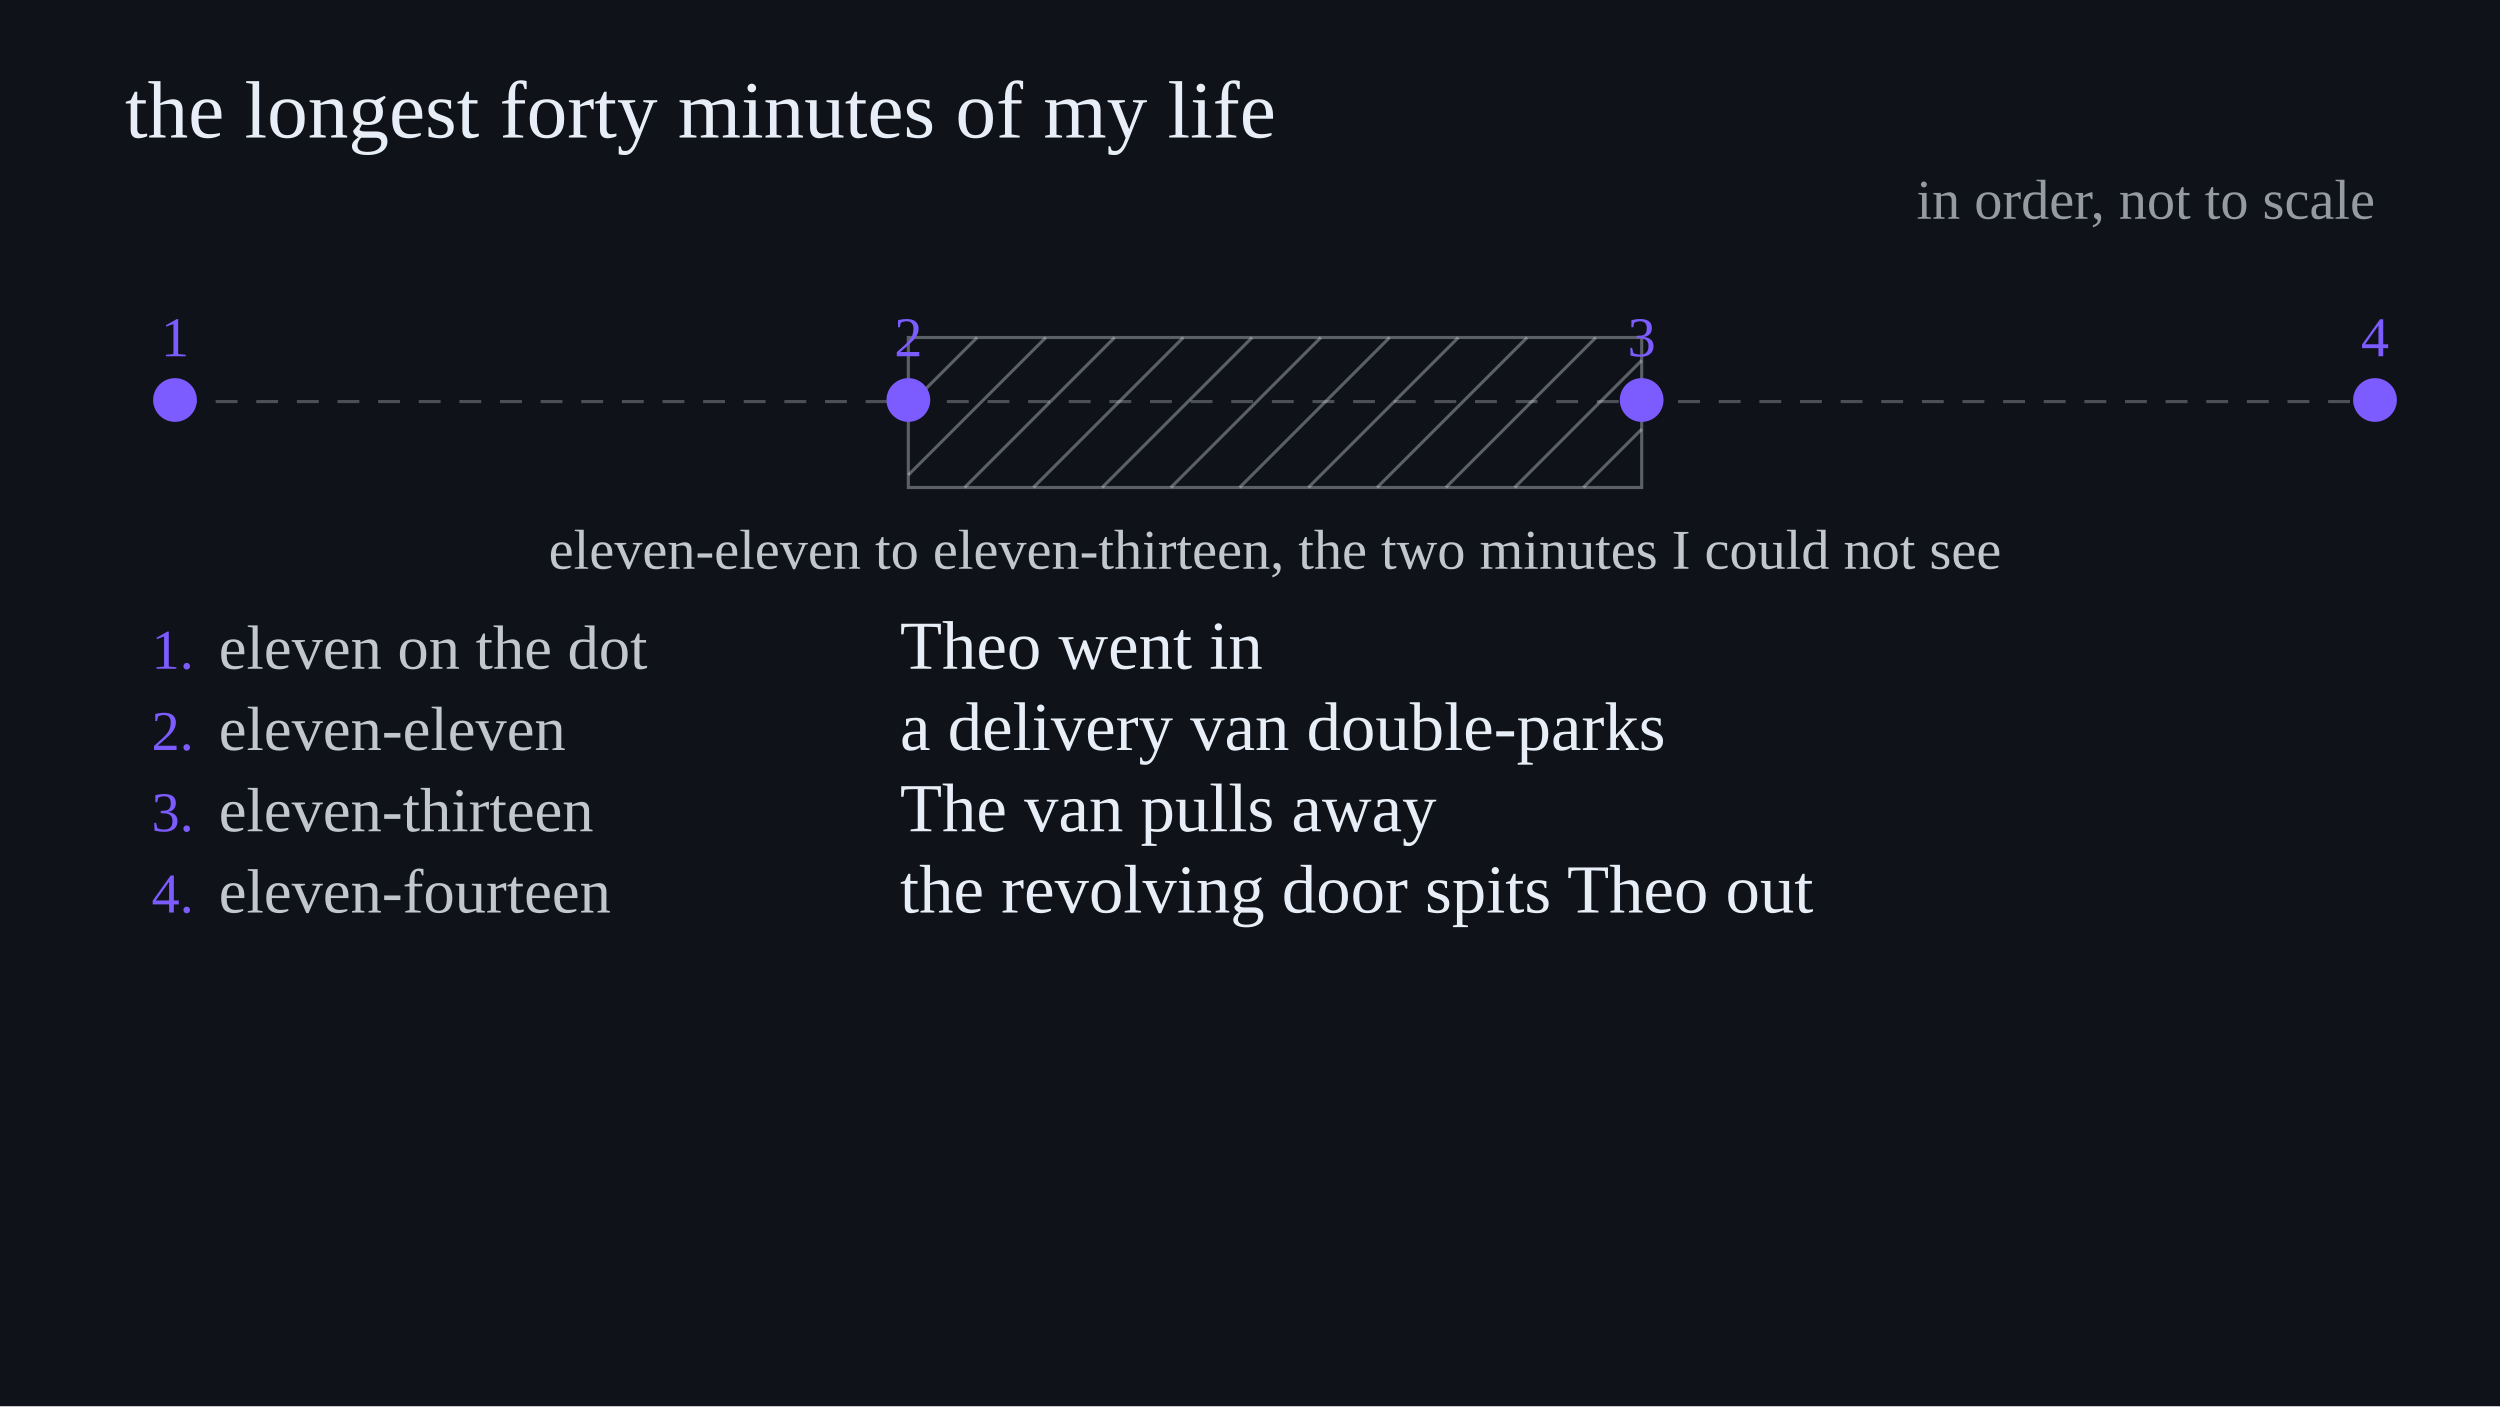
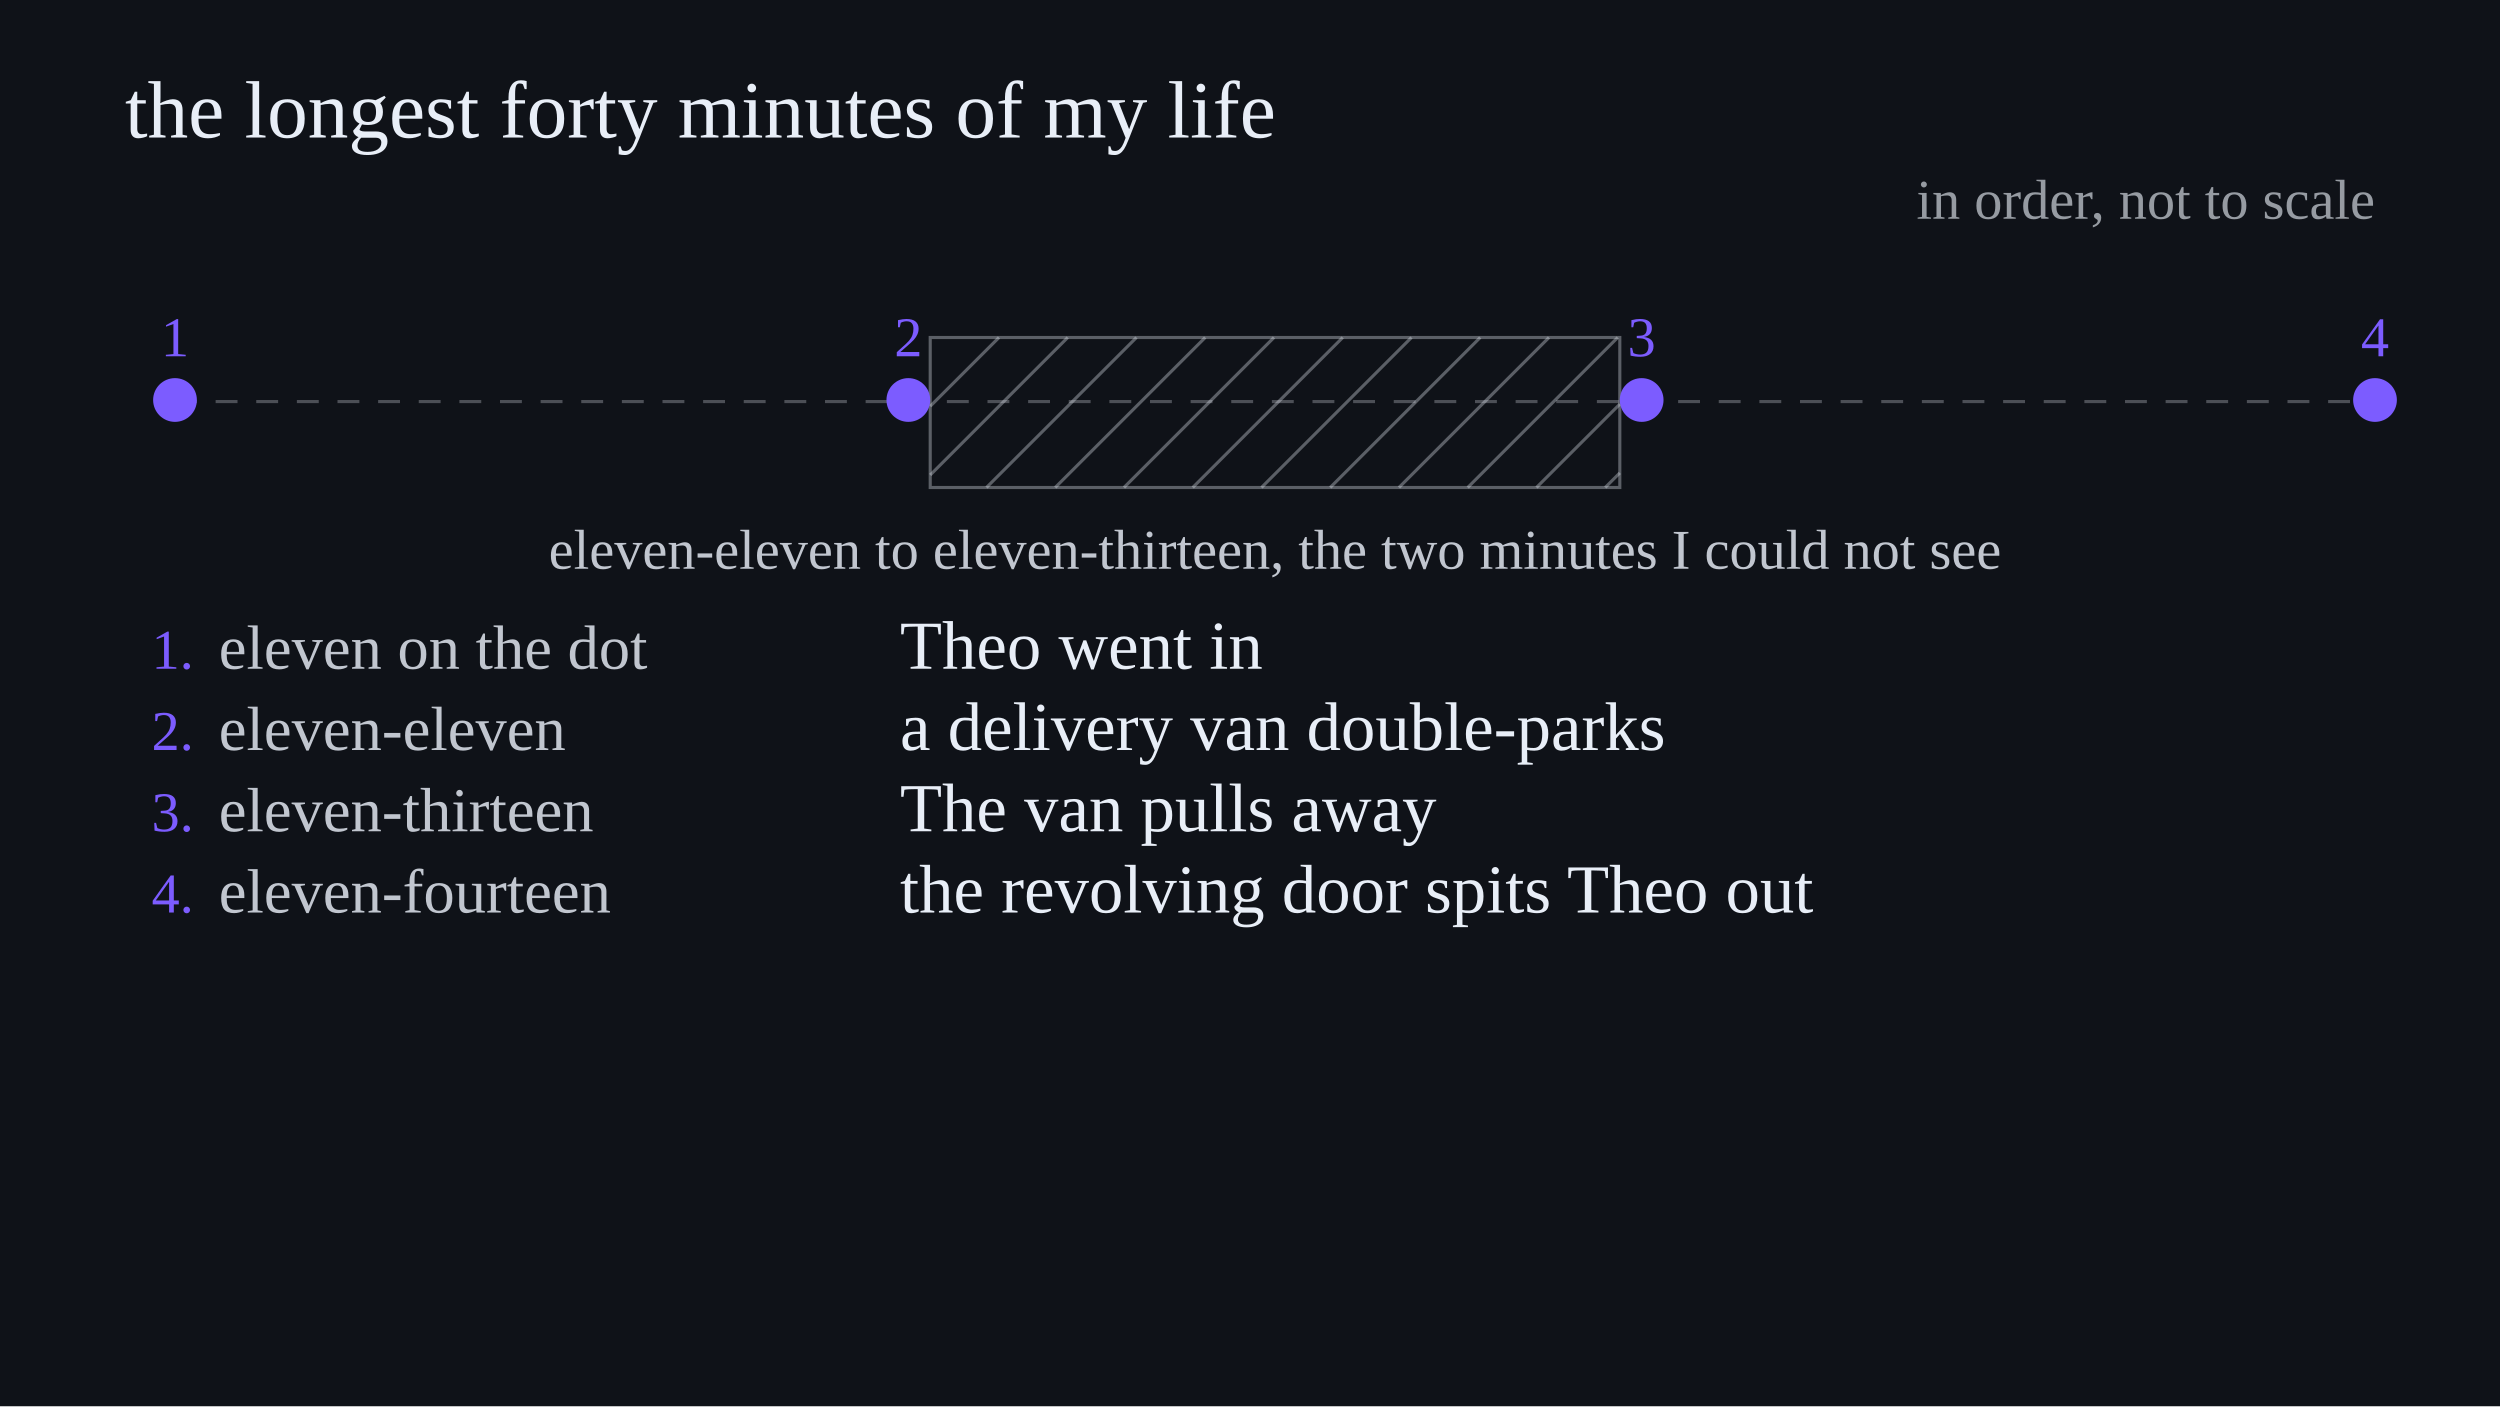
<svg xmlns="http://www.w3.org/2000/svg" width="800" height="450" viewBox="0 0 800 450" role="img">
  <rect x="0" y="0" width="800" height="450" fill="#0f1218" />
  <text x="40" y="44" font-size="26" fill="#e8eef7">the longest forty minutes of my life</text>
  <text x="760" y="70" font-size="18" fill="#e8eef7" text-anchor="end" fill-opacity="0.62">in order, not to scale</text>
-   <rect x="290.67" y="108" width="234.67" height="48" fill="none" stroke="rgba(232,238,247,0.35)" stroke-width="1" data-gap="the two minutes I could not see" />
-   <line x1="312.67" y1="108" x2="290.67" y2="130" stroke="rgba(232,238,247,0.35)" stroke-width="1" />
-   <line x1="334.67" y1="108" x2="290.67" y2="152" stroke="rgba(232,238,247,0.35)" stroke-width="1" />
-   <line x1="356.67" y1="108" x2="308.67" y2="156" stroke="rgba(232,238,247,0.35)" stroke-width="1" />
-   <line x1="378.67" y1="108" x2="330.67" y2="156" stroke="rgba(232,238,247,0.35)" stroke-width="1" />
-   <line x1="400.67" y1="108" x2="352.67" y2="156" stroke="rgba(232,238,247,0.35)" stroke-width="1" />
-   <line x1="422.67" y1="108" x2="374.67" y2="156" stroke="rgba(232,238,247,0.35)" stroke-width="1" />
-   <line x1="444.67" y1="108" x2="396.67" y2="156" stroke="rgba(232,238,247,0.35)" stroke-width="1" />
-   <line x1="466.67" y1="108" x2="418.67" y2="156" stroke="rgba(232,238,247,0.35)" stroke-width="1" />
-   <line x1="488.67" y1="108" x2="440.67" y2="156" stroke="rgba(232,238,247,0.35)" stroke-width="1" />
-   <line x1="510.67" y1="108" x2="462.67" y2="156" stroke="rgba(232,238,247,0.35)" stroke-width="1" />
-   <line x1="525.33" y1="115.33" x2="484.67" y2="156" stroke="rgba(232,238,247,0.35)" stroke-width="1" />
-   <line x1="525.33" y1="137.33" x2="506.67" y2="156" stroke="rgba(232,238,247,0.35)" stroke-width="1" />
+   <rect x="297.67" y="108" width="220.67" height="48" fill="none" stroke="rgba(232,238,247,0.35)" stroke-width="1" data-gap="the two minutes I could not see" />
+   <line x1="319.67" y1="108" x2="297.67" y2="130" stroke="rgba(232,238,247,0.35)" stroke-width="1" />
+   <line x1="341.67" y1="108" x2="297.67" y2="152" stroke="rgba(232,238,247,0.35)" stroke-width="1" />
+   <line x1="363.67" y1="108" x2="315.67" y2="156" stroke="rgba(232,238,247,0.35)" stroke-width="1" />
+   <line x1="385.67" y1="108" x2="337.67" y2="156" stroke="rgba(232,238,247,0.35)" stroke-width="1" />
+   <line x1="407.67" y1="108" x2="359.67" y2="156" stroke="rgba(232,238,247,0.35)" stroke-width="1" />
+   <line x1="429.67" y1="108" x2="381.67" y2="156" stroke="rgba(232,238,247,0.35)" stroke-width="1" />
+   <line x1="451.67" y1="108" x2="403.67" y2="156" stroke="rgba(232,238,247,0.35)" stroke-width="1" />
+   <line x1="473.67" y1="108" x2="425.67" y2="156" stroke="rgba(232,238,247,0.35)" stroke-width="1" />
+   <line x1="495.67" y1="108" x2="447.67" y2="156" stroke="rgba(232,238,247,0.35)" stroke-width="1" />
+   <line x1="517.67" y1="108" x2="469.67" y2="156" stroke="rgba(232,238,247,0.35)" stroke-width="1" />
+   <line x1="518.33" y1="129.33" x2="491.67" y2="156" stroke="rgba(232,238,247,0.35)" stroke-width="1" />
+   <line x1="518.33" y1="151.33" x2="513.67" y2="156" stroke="rgba(232,238,247,0.35)" stroke-width="1" />
  <line x1="56" y1="128.5" x2="760" y2="128.5" stroke="rgba(232,238,247,0.28)" stroke-width="1" stroke-dasharray="7 6" />
  <circle cx="56" cy="128" r="7" fill="#7c5cff" />
  <text x="56" y="114" font-size="18" fill="#7c5cff" text-anchor="middle">1</text>
  <circle cx="290.67" cy="128" r="7" fill="#7c5cff" />
  <text x="290.67" y="114" font-size="18" fill="#7c5cff" text-anchor="middle">2</text>
  <circle cx="525.33" cy="128" r="7" fill="#7c5cff" />
  <text x="525.33" y="114" font-size="18" fill="#7c5cff" text-anchor="middle">3</text>
  <circle cx="760" cy="128" r="7" fill="#7c5cff" />
  <text x="760" y="114" font-size="18" fill="#7c5cff" text-anchor="middle">4</text>
  <text x="408" y="182" font-size="18" fill="#e8eef7" text-anchor="middle" fill-opacity="0.82">eleven-eleven to eleven-thirteen, the two minutes I could not see</text>
  <text x="62" y="214" font-size="18" fill="#7c5cff" text-anchor="end">1.</text>
  <text x="70" y="214" font-size="20" fill="#e8eef7" fill-opacity="0.82">eleven on the dot</text>
  <text x="288" y="214" font-size="22" fill="#e8eef7">Theo went in</text>
  <text x="62" y="240" font-size="18" fill="#7c5cff" text-anchor="end">2.</text>
  <text x="70" y="240" font-size="20" fill="#e8eef7" fill-opacity="0.82">eleven-eleven</text>
  <text x="288" y="240" font-size="22" fill="#e8eef7">a delivery van double-parks</text>
  <text x="62" y="266" font-size="18" fill="#7c5cff" text-anchor="end">3.</text>
  <text x="70" y="266" font-size="20" fill="#e8eef7" fill-opacity="0.82">eleven-thirteen</text>
  <text x="288" y="266" font-size="22" fill="#e8eef7">The van pulls away</text>
  <text x="62" y="292" font-size="18" fill="#7c5cff" text-anchor="end">4.</text>
  <text x="70" y="292" font-size="20" fill="#e8eef7" fill-opacity="0.82">eleven-fourteen</text>
  <text x="288" y="292" font-size="22" fill="#e8eef7">the revolving door spits Theo out</text>
</svg>
